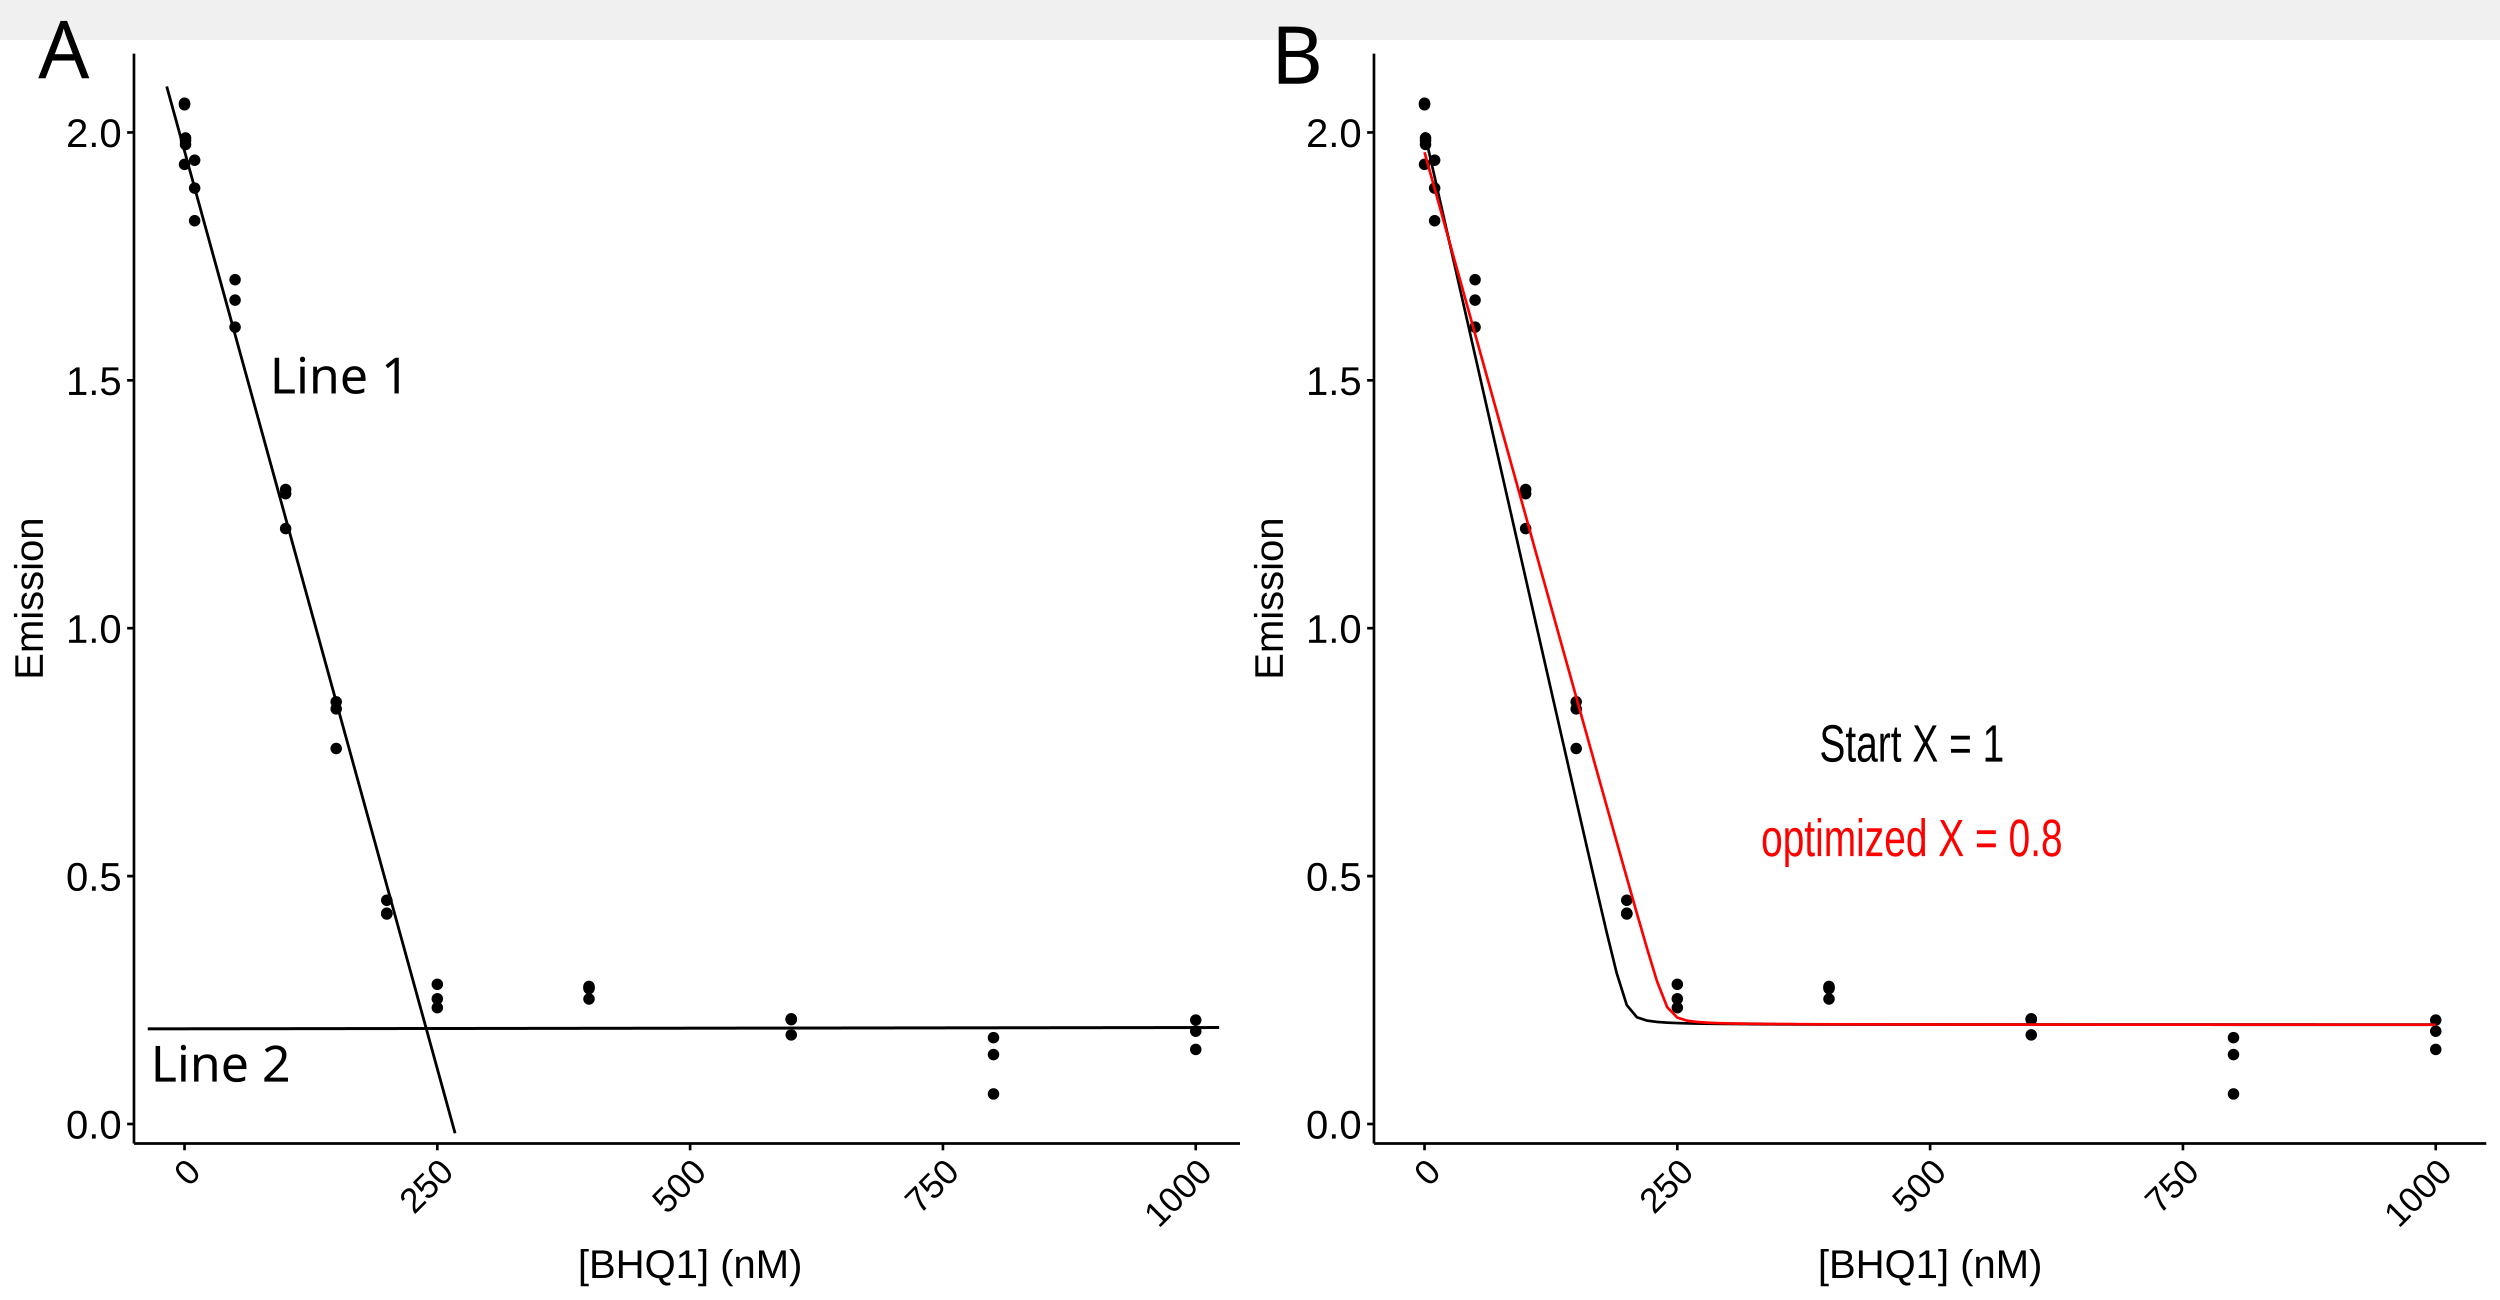
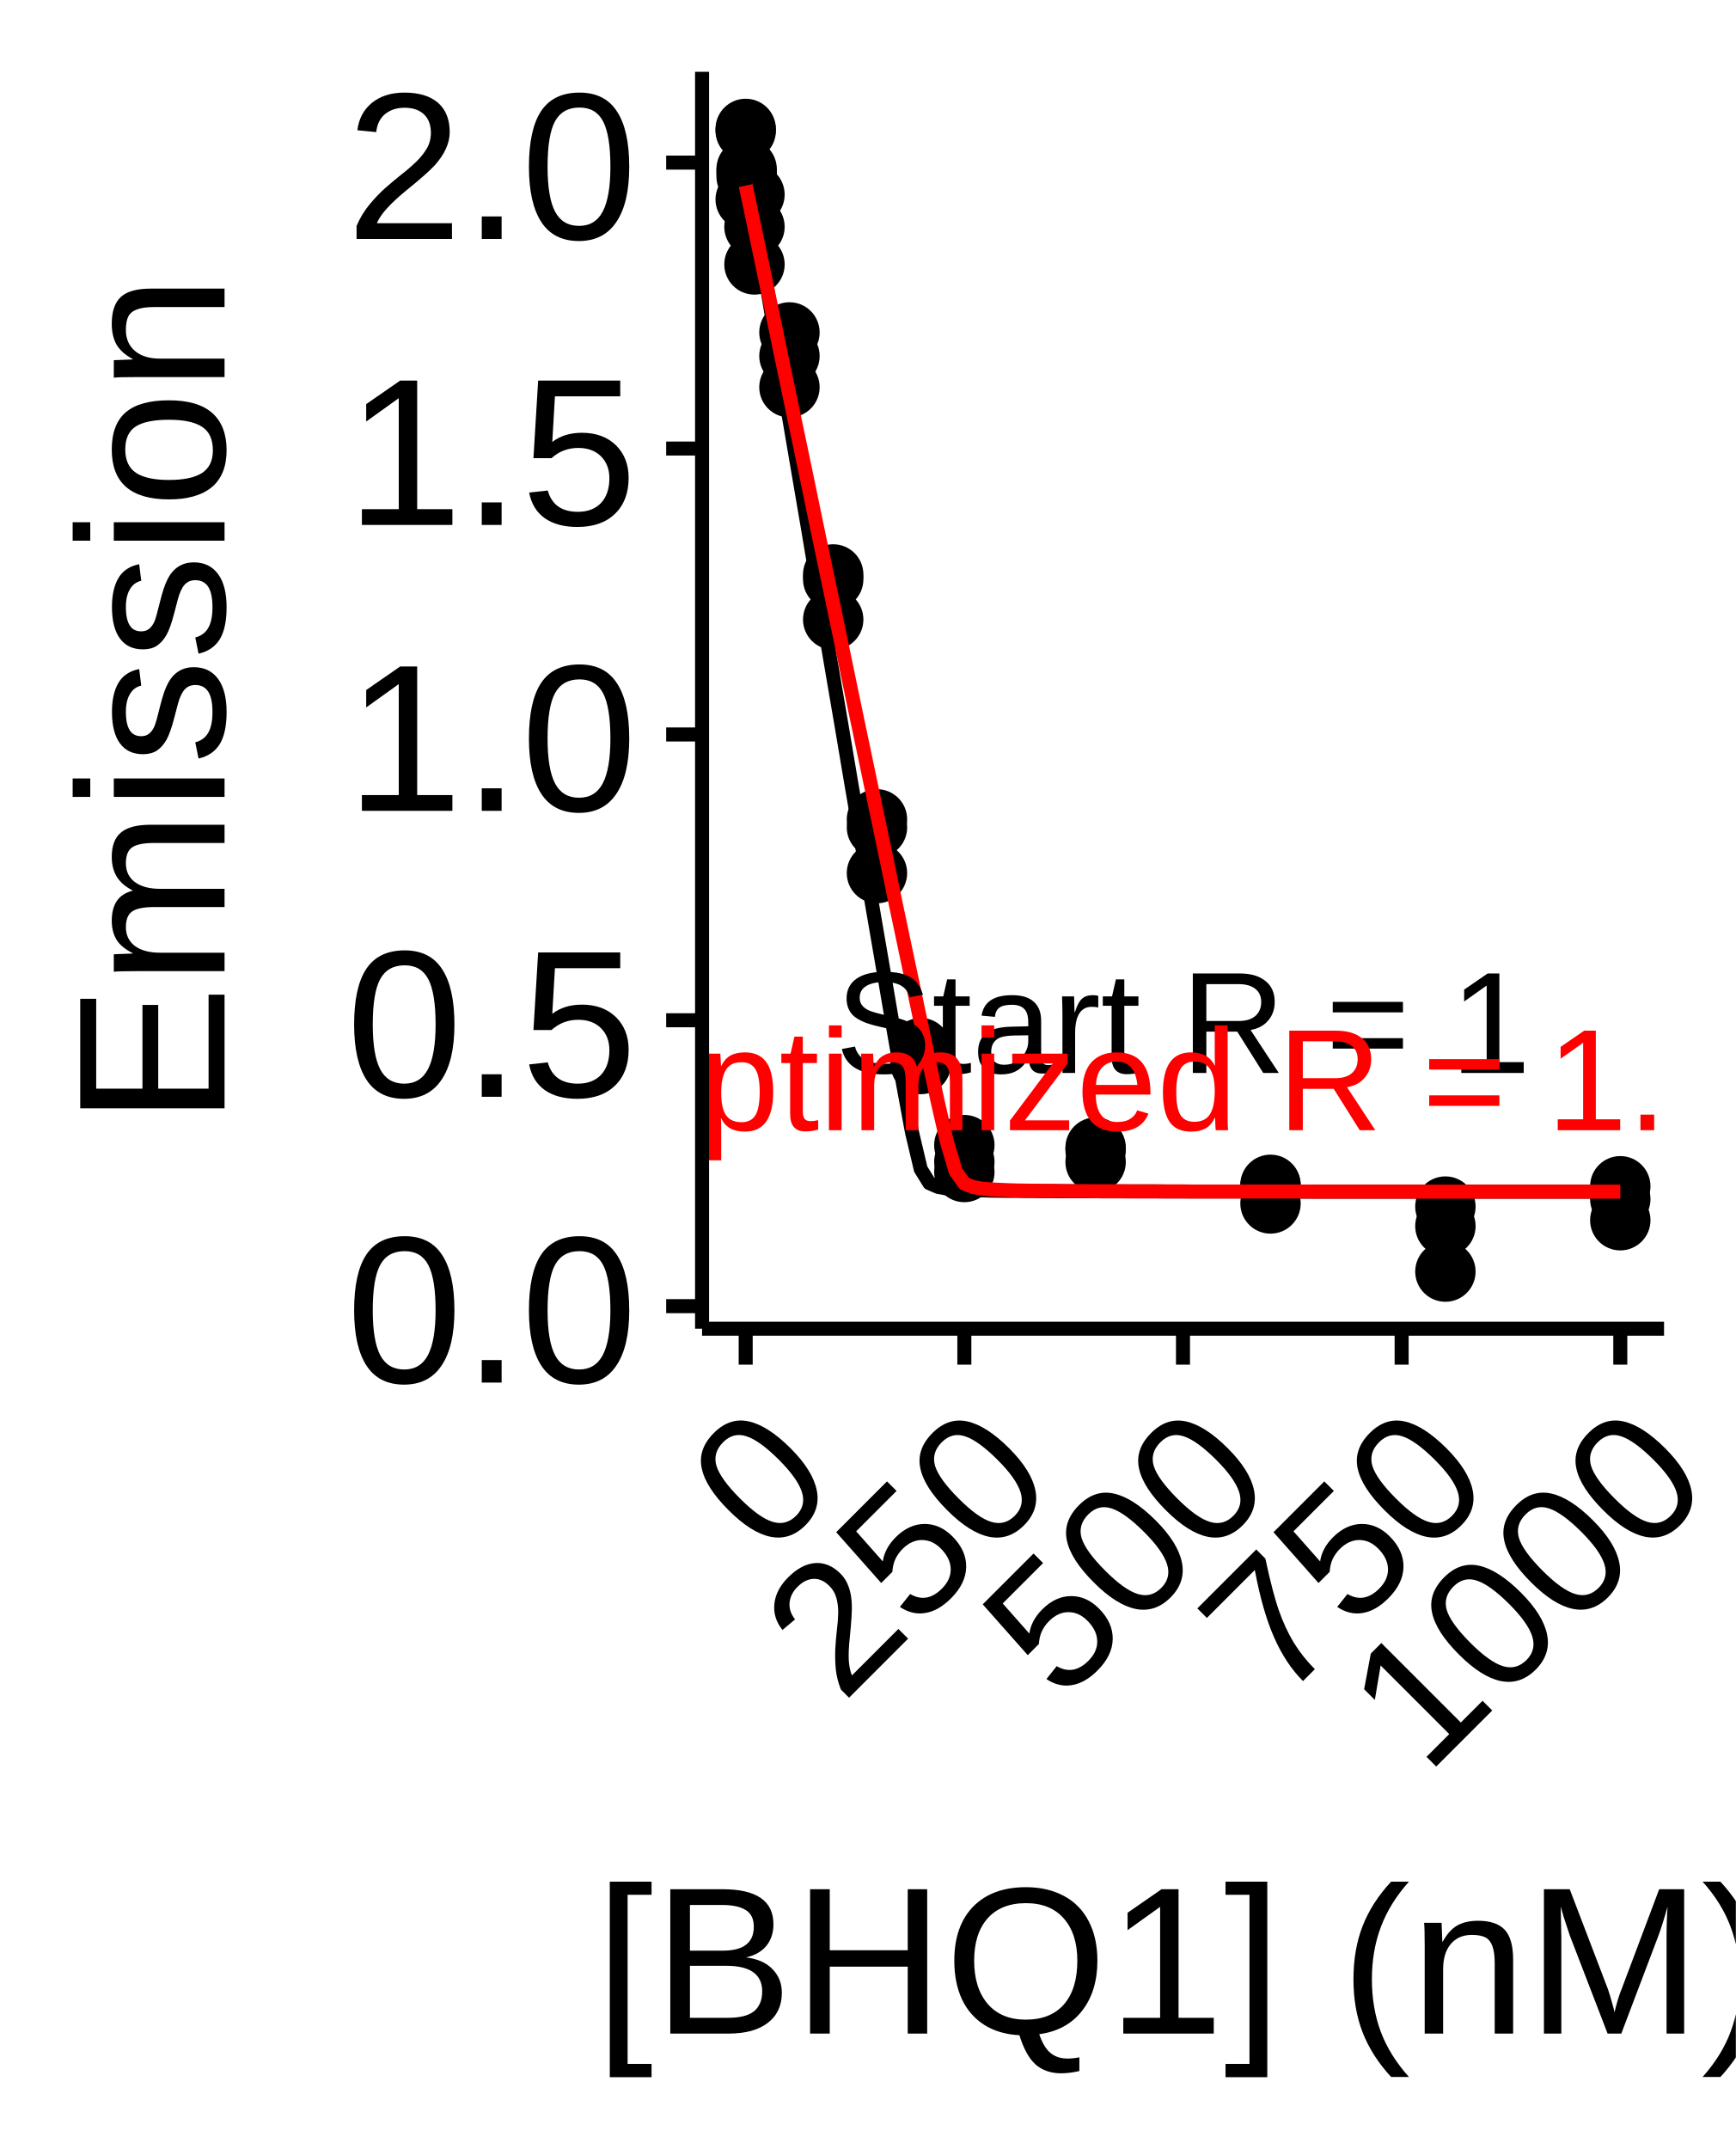
- <svg xmlns="http://www.w3.org/2000/svg" class="svglite" width="1000pt" height="520pt" viewBox="0 0 1000 520" version="1.1" id="svg1167">
-   <defs id="defs1015">
-     <style type="text/css" id="style1013">
+ <svg xmlns="http://www.w3.org/2000/svg" class="svglite" width="132.50pt" height="164.00pt" viewBox="0 0 132.50 164.00">
+   <defs>
+     <style type="text/css">
    .svglite line, .svglite polyline, .svglite polygon, .svglite path, .svglite rect, .svglite circle {
      fill: none;
      stroke: #000000;
      stroke-linecap: round;
      stroke-linejoin: round;
      stroke-miterlimit: 10.00;
    }
    .svglite text {
      white-space: pre;
    }
  </style>
-     <clipPath id="cpMC4wMHw1MDQuMDB8MC4wMHw1MDQuMDA=-1">
-       <rect x="0" y="0" width="504" height="504" id="rect1019-1" style="fill:none;stroke:#000000;stroke-linecap:round;stroke-linejoin:round;stroke-miterlimit:10" />
-     </clipPath>
-     <clipPath id="cpNTMuNTl8NDk4LjUyfDUuNDh8NDQxLjQw-5">
-       <rect x="53.59" y="5.48" width="444.93" height="435.92" id="rect1028-9" style="fill:none;stroke:#000000;stroke-linecap:round;stroke-linejoin:round;stroke-miterlimit:10" />
-     </clipPath>
-     <clipPath id="clipPath1211">
-       <rect x="0" y="0" width="504" height="504" id="rect1209" style="fill:none;stroke:#000000;stroke-linecap:round;stroke-linejoin:round;stroke-miterlimit:10" />
+   </defs>
+   <rect width="100%" height="100%" style="stroke: none; fill: #FFFFFF;" />
+   <defs>
+     <clipPath id="cpMC4wMHwxMzIuNTB8MC4wMHwxNjQuMDA=">
+       <rect x="0.00" y="0.00" width="132.50" height="164.00" />
    </clipPath>
  </defs>
-   <rect width="100%" height="100%" style="fill:#ffffff;stroke:none;stroke-linecap:round;stroke-linejoin:round;stroke-miterlimit:10" id="rect1017" x="0" y="16" />
-   <defs id="defs1022">
-     <clipPath id="cpMC4wMHw1MDQuMDB8MC4wMHw1MDQuMDA=">
-       <rect x="0" y="0" width="504" height="504" id="rect1019" style="fill:none;stroke:#000000;stroke-linecap:round;stroke-linejoin:round;stroke-miterlimit:10" />
+   <g clip-path="url(#cpMC4wMHwxMzIuNTB8MC4wMHwxNjQuMDA=)">
+     <rect x="0.00" y="0.00" width="132.50" height="164.00" style="stroke-width: 1.07; stroke: #FFFFFF; fill: #FFFFFF;" />
+   </g>
+   <defs>
+     <clipPath id="cpNTMuNTl8MTI3LjAyfDUuNDh8MTAxLjQw">
+       <rect x="53.59" y="5.48" width="73.43" height="95.92" />
    </clipPath>
  </defs>
-   <g clip-path="url(#cpMC4wMHw1MDQuMDB8MC4wMHw1MDQuMDA=)" id="g1026" transform="translate(0,16)">
-     <rect x="0" y="-1.1e-13" width="504" height="504" style="fill:#ffffff;stroke:#ffffff;stroke-width:1.07;stroke-linecap:round;stroke-linejoin:round;stroke-miterlimit:10" id="rect1024" />
+   <g clip-path="url(#cpNTMuNTl8MTI3LjAyfDUuNDh8MTAxLjQw)">
+     <rect x="53.59" y="5.48" width="73.43" height="95.92" style="stroke-width: 1.07; stroke: none; fill: #FFFFFF;" />
+     <circle cx="56.92" cy="15.22" r="1.95" style="stroke-width: 0.71; fill: #000000;" />
+     <circle cx="56.99" cy="13.47" r="1.95" style="stroke-width: 0.71; fill: #000000;" />
+     <circle cx="57.59" cy="20.18" r="1.95" style="stroke-width: 0.71; fill: #000000;" />
+     <circle cx="60.26" cy="29.55" r="1.95" style="stroke-width: 0.71; fill: #000000;" />
+     <circle cx="63.60" cy="43.84" r="1.95" style="stroke-width: 0.71; fill: #000000;" />
+     <circle cx="66.94" cy="66.63" r="1.95" style="stroke-width: 0.71; fill: #000000;" />
+     <circle cx="70.28" cy="79.99" r="1.95" style="stroke-width: 0.71; fill: #000000;" />
+     <circle cx="73.61" cy="87.39" r="1.95" style="stroke-width: 0.71; fill: #000000;" />
+     <circle cx="83.63" cy="88.68" r="1.95" style="stroke-width: 0.71; fill: #000000;" />
+     <circle cx="96.98" cy="90.50" r="1.95" style="stroke-width: 0.71; fill: #000000;" />
+     <circle cx="110.33" cy="92.08" r="1.95" style="stroke-width: 0.71; fill: #000000;" />
+     <circle cx="123.68" cy="90.53" r="1.95" style="stroke-width: 0.71; fill: #000000;" />
+     <circle cx="56.92" cy="9.84" r="1.95" style="stroke-width: 0.71; fill: #000000;" />
+     <circle cx="56.99" cy="13.13" r="1.95" style="stroke-width: 0.71; fill: #000000;" />
+     <circle cx="57.59" cy="14.85" r="1.95" style="stroke-width: 0.71; fill: #000000;" />
+     <circle cx="60.26" cy="25.37" r="1.95" style="stroke-width: 0.71; fill: #000000;" />
+     <circle cx="63.60" cy="44.21" r="1.95" style="stroke-width: 0.71; fill: #000000;" />
+     <circle cx="66.94" cy="62.53" r="1.95" style="stroke-width: 0.71; fill: #000000;" />
+     <circle cx="70.28" cy="81.20" r="1.95" style="stroke-width: 0.71; fill: #000000;" />
+     <circle cx="73.61" cy="89.44" r="1.95" style="stroke-width: 0.71; fill: #000000;" />
+     <circle cx="83.63" cy="87.58" r="1.95" style="stroke-width: 0.71; fill: #000000;" />
+     <circle cx="96.98" cy="90.42" r="1.95" style="stroke-width: 0.71; fill: #000000;" />
+     <circle cx="110.33" cy="93.57" r="1.95" style="stroke-width: 0.71; fill: #000000;" />
+     <circle cx="123.68" cy="91.51" r="1.95" style="stroke-width: 0.71; fill: #000000;" />
+     <circle cx="56.92" cy="9.98" r="1.95" style="stroke-width: 0.71; fill: #000000;" />
+     <circle cx="56.99" cy="12.90" r="1.95" style="stroke-width: 0.71; fill: #000000;" />
+     <circle cx="57.59" cy="17.31" r="1.95" style="stroke-width: 0.71; fill: #000000;" />
+     <circle cx="60.26" cy="27.17" r="1.95" style="stroke-width: 0.71; fill: #000000;" />
+     <circle cx="63.60" cy="47.28" r="1.95" style="stroke-width: 0.71; fill: #000000;" />
+     <circle cx="66.94" cy="63.14" r="1.95" style="stroke-width: 0.71; fill: #000000;" />
+     <circle cx="70.28" cy="81.13" r="1.95" style="stroke-width: 0.71; fill: #000000;" />
+     <circle cx="73.61" cy="88.66" r="1.95" style="stroke-width: 0.71; fill: #000000;" />
+     <circle cx="83.63" cy="87.76" r="1.95" style="stroke-width: 0.71; fill: #000000;" />
+     <circle cx="96.98" cy="91.84" r="1.95" style="stroke-width: 0.71; fill: #000000;" />
+     <circle cx="110.33" cy="97.04" r="1.95" style="stroke-width: 0.71; fill: #000000;" />
+     <circle cx="123.68" cy="93.12" r="1.95" style="stroke-width: 0.71; fill: #000000;" />
+     <polyline points="56.92,12.41 57.59,16.34 58.26,20.26 58.93,24.18 59.59,28.11 60.26,32.03 60.93,35.96 61.60,39.88 62.26,43.80 62.93,47.72 63.60,51.64 64.27,55.56 64.93,59.48 65.60,63.39 66.27,67.30 66.94,71.20 67.61,75.09 68.27,78.95 68.94,82.76 69.61,86.39 70.28,89.22 70.94,90.29 71.61,90.58 72.28,90.70 72.95,90.76 73.61,90.80 74.28,90.82 74.95,90.84 75.62,90.86 76.28,90.87 76.95,90.88 77.62,90.88 78.29,90.89 78.95,90.89 79.62,90.90 80.29,90.90 80.96,90.91 81.62,90.91 82.29,90.91 82.96,90.91 83.63,90.91 84.29,90.92 84.96,90.92 85.63,90.92 86.30,90.92 86.97,90.92 87.63,90.92 88.30,90.92 88.97,90.93 89.64,90.93 90.30,90.93 90.97,90.93 91.64,90.93 92.31,90.93 92.97,90.93 93.64,90.93 94.31,90.93 94.98,90.93 95.64,90.93 96.31,90.93 96.98,90.93 97.65,90.93 98.31,90.94 98.98,90.94 99.65,90.94 100.32,90.94 100.98,90.94 101.65,90.94 102.32,90.94 102.99,90.94 103.65,90.94 104.32,90.94 104.99,90.94 105.66,90.94 106.33,90.94 106.99,90.94 107.66,90.94 108.33,90.94 109.00,90.94 109.66,90.94 110.33,90.94 111.00,90.94 111.67,90.94 112.33,90.94 113.00,90.94 113.67,90.94 114.34,90.94 115.00,90.94 115.67,90.94 116.34,90.94 117.01,90.94 117.67,90.94 118.34,90.94 119.01,90.94 119.68,90.94 120.34,90.94 121.01,90.94 121.68,90.94 122.35,90.94 123.02,90.94 123.68,90.94 " style="stroke-width: 1.07; stroke-linecap: butt;" />
+     <polyline points="56.92,14.16 57.59,17.35 58.26,20.55 58.93,23.75 59.59,26.95 60.26,30.15 60.93,33.34 61.60,36.54 62.26,39.74 62.93,42.94 63.60,46.13 64.27,49.33 64.93,52.52 65.60,55.72 66.27,58.91 66.94,62.10 67.61,65.29 68.27,68.48 68.94,71.66 69.61,74.83 70.28,78.00 70.94,81.14 71.61,84.22 72.28,87.14 72.95,89.40 73.61,90.32 74.28,90.59 74.95,90.71 75.62,90.77 76.28,90.80 76.95,90.83 77.62,90.85 78.29,90.86 78.95,90.87 79.62,90.88 80.29,90.88 80.96,90.89 81.62,90.90 82.29,90.90 82.96,90.90 83.63,90.91 84.29,90.91 84.96,90.91 85.63,90.91 86.30,90.92 86.97,90.92 87.63,90.92 88.30,90.92 88.97,90.92 89.64,90.92 90.30,90.92 90.97,90.93 91.64,90.93 92.31,90.93 92.97,90.93 93.64,90.93 94.31,90.93 94.98,90.93 95.64,90.93 96.31,90.93 96.98,90.93 97.65,90.93 98.31,90.93 98.98,90.93 99.65,90.93 100.32,90.94 100.98,90.94 101.65,90.94 102.32,90.94 102.99,90.94 103.65,90.94 104.32,90.94 104.99,90.94 105.66,90.94 106.33,90.94 106.99,90.94 107.66,90.94 108.33,90.94 109.00,90.94 109.66,90.94 110.33,90.94 111.00,90.94 111.67,90.94 112.33,90.94 113.00,90.94 113.67,90.94 114.34,90.94 115.00,90.94 115.67,90.94 116.34,90.94 117.01,90.94 117.67,90.94 118.34,90.94 119.01,90.94 119.68,90.94 120.34,90.94 121.01,90.94 121.68,90.94 122.35,90.94 123.02,90.94 123.68,90.94 " style="stroke-width: 1.07; stroke: #FF0000; stroke-linecap: butt;" />
+     <text x="90.30" y="81.88" text-anchor="middle" style="font-size: 11.04px; font-family: &quot;Arimo&quot;;" textLength="61.39px" lengthAdjust="spacingAndGlyphs">Start R = 1</text>
+     <text x="90.30" y="86.25" text-anchor="middle" style="font-size: 11.04px;fill: #FF0000; font-family: &quot;Arimo&quot;;" textLength="99.50px" lengthAdjust="spacingAndGlyphs">optimized R = 1.2</text>
  </g>
-   <defs id="defs1031">
-     <clipPath id="cpNTMuNTl8NDk4LjUyfDUuNDh8NDQxLjQw">
-       <rect x="53.59" y="5.48" width="444.93" height="435.92" id="rect1028" style="fill:none;stroke:#000000;stroke-linecap:round;stroke-linejoin:round;stroke-miterlimit:10" />
-     </clipPath>
-   </defs>
-   <rect id="rect1033" style="fill:#ffffff;stroke:none;stroke-width:1.07;stroke-linecap:round;stroke-linejoin:round;stroke-miterlimit:10" height="435.92" width="444.93" y="21.48" x="53.59" />
-   <circle id="circle1035" style="fill:#000000;stroke:#000000;stroke-width:0.71;stroke-linecap:round;stroke-linejoin:round;stroke-miterlimit:10" r="1.95" cy="65.74" cx="73.81" />
-   <circle id="circle1037" style="fill:#000000;stroke:#000000;stroke-width:0.71;stroke-linecap:round;stroke-linejoin:round;stroke-miterlimit:10" r="1.95" cy="57.79" cx="74.21" />
-   <circle id="circle1039" style="fill:#000000;stroke:#000000;stroke-width:0.71;stroke-linecap:round;stroke-linejoin:round;stroke-miterlimit:10" r="1.95" cy="88.29" cx="77.86" />
-   <circle id="circle1041" style="fill:#000000;stroke:#000000;stroke-width:0.71;stroke-linecap:round;stroke-linejoin:round;stroke-miterlimit:10" r="1.95" cy="130.86" cx="94.03" />
-   <circle id="circle1043" style="fill:#000000;stroke:#000000;stroke-width:0.71;stroke-linecap:round;stroke-linejoin:round;stroke-miterlimit:10" r="1.95" cy="195.8" cx="114.26" />
-   <circle id="circle1045" style="fill:#000000;stroke:#000000;stroke-width:0.71;stroke-linecap:round;stroke-linejoin:round;stroke-miterlimit:10" r="1.95" cy="299.4" cx="134.48" />
-   <circle id="circle1047" style="fill:#000000;stroke:#000000;stroke-width:0.71;stroke-linecap:round;stroke-linejoin:round;stroke-miterlimit:10" r="1.95" cy="360.1" cx="154.71" />
-   <circle id="circle1049" style="fill:#000000;stroke:#000000;stroke-width:0.71;stroke-linecap:round;stroke-linejoin:round;stroke-miterlimit:10" r="1.95" cy="393.72" cx="174.93" />
-   <circle id="circle1051" style="fill:#000000;stroke:#000000;stroke-width:0.71;stroke-linecap:round;stroke-linejoin:round;stroke-miterlimit:10" r="1.95" cy="399.59" cx="235.6" />
-   <circle id="circle1053" style="fill:#000000;stroke:#000000;stroke-width:0.71;stroke-linecap:round;stroke-linejoin:round;stroke-miterlimit:10" r="1.95" cy="407.86" cx="316.5" />
-   <circle id="circle1055" style="fill:#000000;stroke:#000000;stroke-width:0.71;stroke-linecap:round;stroke-linejoin:round;stroke-miterlimit:10" r="1.95" cy="415.07" cx="397.4" />
-   <circle id="circle1057" style="fill:#000000;stroke:#000000;stroke-width:0.71;stroke-linecap:round;stroke-linejoin:round;stroke-miterlimit:10" r="1.95" cy="408.03" cx="478.3" />
-   <circle id="circle1059" style="fill:#000000;stroke:#000000;stroke-width:0.71;stroke-linecap:round;stroke-linejoin:round;stroke-miterlimit:10" r="1.95" cy="41.29" cx="73.81" />
-   <circle id="circle1061" style="fill:#000000;stroke:#000000;stroke-width:0.71;stroke-linecap:round;stroke-linejoin:round;stroke-miterlimit:10" r="1.95" cy="56.26" cx="74.21" />
-   <circle id="circle1063" style="fill:#000000;stroke:#000000;stroke-width:0.71;stroke-linecap:round;stroke-linejoin:round;stroke-miterlimit:10" r="1.95" cy="64.08" cx="77.86" />
-   <circle id="circle1065" style="fill:#000000;stroke:#000000;stroke-width:0.71;stroke-linecap:round;stroke-linejoin:round;stroke-miterlimit:10" r="1.95" cy="111.88" cx="94.03" />
-   <circle id="circle1067" style="fill:#000000;stroke:#000000;stroke-width:0.71;stroke-linecap:round;stroke-linejoin:round;stroke-miterlimit:10" r="1.95" cy="197.48" cx="114.26" />
-   <circle id="circle1069" style="fill:#000000;stroke:#000000;stroke-width:0.71;stroke-linecap:round;stroke-linejoin:round;stroke-miterlimit:10" r="1.95" cy="280.74" cx="134.48" />
-   <circle id="circle1071" style="fill:#000000;stroke:#000000;stroke-width:0.71;stroke-linecap:round;stroke-linejoin:round;stroke-miterlimit:10" r="1.95" cy="365.6" cx="154.71" />
-   <circle id="circle1073" style="fill:#000000;stroke:#000000;stroke-width:0.71;stroke-linecap:round;stroke-linejoin:round;stroke-miterlimit:10" r="1.95" cy="403.08" cx="174.93" />
-   <circle id="circle1075" style="fill:#000000;stroke:#000000;stroke-width:0.71;stroke-linecap:round;stroke-linejoin:round;stroke-miterlimit:10" r="1.95" cy="394.58" cx="235.6" />
-   <circle id="circle1077" style="fill:#000000;stroke:#000000;stroke-width:0.71;stroke-linecap:round;stroke-linejoin:round;stroke-miterlimit:10" r="1.95" cy="407.52" cx="316.5" />
-   <circle id="circle1079" style="fill:#000000;stroke:#000000;stroke-width:0.71;stroke-linecap:round;stroke-linejoin:round;stroke-miterlimit:10" r="1.95" cy="421.83" cx="397.4" />
-   <circle id="circle1081" style="fill:#000000;stroke:#000000;stroke-width:0.71;stroke-linecap:round;stroke-linejoin:round;stroke-miterlimit:10" r="1.95" cy="412.48" cx="478.3" />
-   <circle id="circle1083" style="fill:#000000;stroke:#000000;stroke-width:0.71;stroke-linecap:round;stroke-linejoin:round;stroke-miterlimit:10" r="1.95" cy="41.91" cx="73.81" />
-   <circle id="circle1085" style="fill:#000000;stroke:#000000;stroke-width:0.71;stroke-linecap:round;stroke-linejoin:round;stroke-miterlimit:10" r="1.95" cy="55.19" cx="74.21" />
-   <circle id="circle1087" style="fill:#000000;stroke:#000000;stroke-width:0.71;stroke-linecap:round;stroke-linejoin:round;stroke-miterlimit:10" r="1.95" cy="75.24" cx="77.86" />
-   <circle id="circle1089" style="fill:#000000;stroke:#000000;stroke-width:0.71;stroke-linecap:round;stroke-linejoin:round;stroke-miterlimit:10" r="1.95" cy="120.04" cx="94.03" />
-   <circle id="circle1091" style="fill:#000000;stroke:#000000;stroke-width:0.71;stroke-linecap:round;stroke-linejoin:round;stroke-miterlimit:10" r="1.95" cy="211.44" cx="114.26" />
-   <circle id="circle1093" style="fill:#000000;stroke:#000000;stroke-width:0.71;stroke-linecap:round;stroke-linejoin:round;stroke-miterlimit:10" r="1.95" cy="283.55" cx="134.48" />
-   <circle id="circle1095" style="fill:#000000;stroke:#000000;stroke-width:0.71;stroke-linecap:round;stroke-linejoin:round;stroke-miterlimit:10" r="1.95" cy="365.28" cx="154.71" />
-   <circle id="circle1097" style="fill:#000000;stroke:#000000;stroke-width:0.71;stroke-linecap:round;stroke-linejoin:round;stroke-miterlimit:10" r="1.95" cy="399.52" cx="174.93" />
-   <circle id="circle1099" style="fill:#000000;stroke:#000000;stroke-width:0.71;stroke-linecap:round;stroke-linejoin:round;stroke-miterlimit:10" r="1.95" cy="395.44" cx="235.6" />
-   <circle id="circle1101" style="fill:#000000;stroke:#000000;stroke-width:0.71;stroke-linecap:round;stroke-linejoin:round;stroke-miterlimit:10" r="1.95" cy="413.96" cx="316.5" />
-   <circle id="circle1103" style="fill:#000000;stroke:#000000;stroke-width:0.71;stroke-linecap:round;stroke-linejoin:round;stroke-miterlimit:10" r="1.95" cy="437.58" cx="397.4" />
-   <circle id="circle1105" style="fill:#000000;stroke:#000000;stroke-width:0.71;stroke-linecap:round;stroke-linejoin:round;stroke-miterlimit:10" r="1.95" cy="419.78" cx="478.3" />
-   <g clip-path="url(#cpMC4wMHw1MDQuMDB8MC4wMHw1MDQuMDA=)" id="g1165" transform="translate(0,16)">
-     <polyline points="53.59,441.40 53.59,5.48 " style="fill:none;stroke:#000000;stroke-width:1.07;stroke-linecap:butt;stroke-linejoin:round;stroke-miterlimit:10" id="polyline1117" />
-     <text x="48.65" y="439.43" style="font-size:16px;font-family:'Liberation Sans';text-anchor:end;white-space:pre" textLength="25.44" lengthAdjust="spacingAndGlyphs" id="text1119">0.0</text>
-     <text x="48.65" y="340.28" style="font-size:16px;font-family:'Liberation Sans';text-anchor:end;white-space:pre" textLength="25.44" lengthAdjust="spacingAndGlyphs" id="text1121">0.5</text>
-     <text x="48.65" y="241.12" style="font-size:16px;font-family:'Liberation Sans';text-anchor:end;white-space:pre" textLength="25.44" lengthAdjust="spacingAndGlyphs" id="text1123">1.0</text>
-     <text x="48.65" y="141.97" style="font-size:16px;font-family:'Liberation Sans';text-anchor:end;white-space:pre" textLength="25.44" lengthAdjust="spacingAndGlyphs" id="text1125">1.5</text>
-     <text x="48.65" y="42.81" style="font-size:16px;font-family:'Liberation Sans';text-anchor:end;white-space:pre" textLength="25.44" lengthAdjust="spacingAndGlyphs" id="text1127">2.0</text>
-     <polyline points="50.85,433.60 53.59,433.60 " style="fill:none;stroke:#000000;stroke-width:1.07;stroke-linecap:butt;stroke-linejoin:round;stroke-miterlimit:10" id="polyline1129" />
-     <polyline points="50.85,334.44 53.59,334.44 " style="fill:none;stroke:#000000;stroke-width:1.07;stroke-linecap:butt;stroke-linejoin:round;stroke-miterlimit:10" id="polyline1131" />
-     <polyline points="50.85,235.29 53.59,235.29 " style="fill:none;stroke:#000000;stroke-width:1.07;stroke-linecap:butt;stroke-linejoin:round;stroke-miterlimit:10" id="polyline1133" />
-     <polyline points="50.85,136.13 53.59,136.13 " style="fill:none;stroke:#000000;stroke-width:1.07;stroke-linecap:butt;stroke-linejoin:round;stroke-miterlimit:10" id="polyline1135" />
-     <polyline points="50.85,36.98 53.59,36.98 " style="fill:none;stroke:#000000;stroke-width:1.07;stroke-linecap:butt;stroke-linejoin:round;stroke-miterlimit:10" id="polyline1137" />
-     <polyline points="53.59,441.40 498.52,441.40 " style="fill:none;stroke:#000000;stroke-width:1.07;stroke-linecap:butt;stroke-linejoin:round;stroke-miterlimit:10" id="polyline1139" />
-     <polyline points="73.81,444.14 73.81,441.40 " style="fill:none;stroke:#000000;stroke-width:1.07;stroke-linecap:butt;stroke-linejoin:round;stroke-miterlimit:10" id="polyline1141" />
-     <polyline points="174.93,444.14 174.93,441.40 " style="fill:none;stroke:#000000;stroke-width:1.07;stroke-linecap:butt;stroke-linejoin:round;stroke-miterlimit:10" id="polyline1143" />
-     <polyline points="276.05,444.14 276.05,441.40 " style="fill:none;stroke:#000000;stroke-width:1.07;stroke-linecap:butt;stroke-linejoin:round;stroke-miterlimit:10" id="polyline1145" />
-     <polyline points="377.17,444.14 377.17,441.40 " style="fill:none;stroke:#000000;stroke-width:1.07;stroke-linecap:butt;stroke-linejoin:round;stroke-miterlimit:10" id="polyline1147" />
-     <polyline points="478.30,444.14 478.30,441.40 " style="fill:none;stroke:#000000;stroke-width:1.07;stroke-linecap:butt;stroke-linejoin:round;stroke-miterlimit:10" id="polyline1149" />
-     <text transform="rotate(-45,587.9812,128.9702)" style="font-size:14px;font-family:'Liberation Sans';text-anchor:end;white-space:pre" textLength="8.91" lengthAdjust="spacingAndGlyphs" id="text1151">0</text>
-     <text transform="rotate(-45,638.5462,6.8955)" style="font-size:14px;font-family:'Liberation Sans';text-anchor:end;white-space:pre" textLength="26.72" lengthAdjust="spacingAndGlyphs" id="text1153">250</text>
-     <text transform="rotate(-45,689.1062,-115.1671)" style="font-size:14px;font-family:'Liberation Sans';text-anchor:end;white-space:pre" textLength="26.72" lengthAdjust="spacingAndGlyphs" id="text1155">500</text>
-     <text transform="rotate(-45,739.6662,-237.2298)" style="font-size:14px;font-family:'Liberation Sans';text-anchor:end;white-space:pre" textLength="26.72" lengthAdjust="spacingAndGlyphs" id="text1157">750</text>
-     <text transform="rotate(-45,790.2262,-359.2924)" style="font-size:14px;font-family:'Liberation Sans';text-anchor:end;white-space:pre" textLength="35.63" lengthAdjust="spacingAndGlyphs" id="text1159">1000</text>
-     <text x="276.05" y="495.19" style="font-size:16px;font-family:'Liberation Sans';text-anchor:middle;white-space:pre" textLength="99.77" lengthAdjust="spacingAndGlyphs" id="text1161">[BHQ1] (nM)</text>
-     <text transform="rotate(-90,120.29,103.15)" style="font-size:16px;font-family:'Liberation Sans';text-anchor:middle;white-space:pre" textLength="71.18" lengthAdjust="spacingAndGlyphs" id="text1163">Emission</text>
+   <g clip-path="url(#cpMC4wMHwxMzIuNTB8MC4wMHwxNjQuMDA=)">
+     <polyline points="53.59,101.40 53.59,5.48 " style="stroke-width: 1.07; stroke-linecap: butt;" />
+     <text x="48.65" y="105.51" text-anchor="end" style="font-size: 16.00px; font-family: &quot;Arimo&quot;;" textLength="25.44px" lengthAdjust="spacingAndGlyphs">0.0</text>
+     <text x="48.65" y="83.70" text-anchor="end" style="font-size: 16.00px; font-family: &quot;Arimo&quot;;" textLength="25.44px" lengthAdjust="spacingAndGlyphs">0.5</text>
+     <text x="48.65" y="61.88" text-anchor="end" style="font-size: 16.00px; font-family: &quot;Arimo&quot;;" textLength="25.44px" lengthAdjust="spacingAndGlyphs">1.0</text>
+     <text x="48.65" y="40.06" text-anchor="end" style="font-size: 16.00px; font-family: &quot;Arimo&quot;;" textLength="25.44px" lengthAdjust="spacingAndGlyphs">1.5</text>
+     <text x="48.65" y="18.24" text-anchor="end" style="font-size: 16.00px; font-family: &quot;Arimo&quot;;" textLength="25.44px" lengthAdjust="spacingAndGlyphs">2.0</text>
+     <polyline points="50.85,99.68 53.59,99.68 " style="stroke-width: 1.07; stroke-linecap: butt;" />
+     <polyline points="50.85,77.86 53.59,77.86 " style="stroke-width: 1.07; stroke-linecap: butt;" />
+     <polyline points="50.85,56.05 53.59,56.05 " style="stroke-width: 1.07; stroke-linecap: butt;" />
+     <polyline points="50.85,34.23 53.59,34.23 " style="stroke-width: 1.07; stroke-linecap: butt;" />
+     <polyline points="50.85,12.41 53.59,12.41 " style="stroke-width: 1.07; stroke-linecap: butt;" />
+     <polyline points="53.59,101.40 127.02,101.40 " style="stroke-width: 1.07; stroke-linecap: butt;" />
+     <polyline points="56.92,104.14 56.92,101.40 " style="stroke-width: 1.07; stroke-linecap: butt;" />
+     <polyline points="73.61,104.14 73.61,101.40 " style="stroke-width: 1.07; stroke-linecap: butt;" />
+     <polyline points="90.30,104.14 90.30,101.40 " style="stroke-width: 1.07; stroke-linecap: butt;" />
+     <polyline points="106.99,104.14 106.99,101.40 " style="stroke-width: 1.07; stroke-linecap: butt;" />
+     <polyline points="123.68,104.14 123.68,101.40 " style="stroke-width: 1.07; stroke-linecap: butt;" />
+     <text transform="translate(64.14,113.54) rotate(-45)" text-anchor="end" style="font-size: 14.00px; font-family: &quot;Arimo&quot;;" textLength="8.91px" lengthAdjust="spacingAndGlyphs">0</text>
+     <text transform="translate(80.83,113.54) rotate(-45)" text-anchor="end" style="font-size: 14.00px; font-family: &quot;Arimo&quot;;" textLength="26.72px" lengthAdjust="spacingAndGlyphs">250</text>
+     <text transform="translate(97.52,113.54) rotate(-45)" text-anchor="end" style="font-size: 14.00px; font-family: &quot;Arimo&quot;;" textLength="26.72px" lengthAdjust="spacingAndGlyphs">500</text>
+     <text transform="translate(114.21,113.54) rotate(-45)" text-anchor="end" style="font-size: 14.00px; font-family: &quot;Arimo&quot;;" textLength="26.72px" lengthAdjust="spacingAndGlyphs">750</text>
+     <text transform="translate(130.90,113.54) rotate(-45)" text-anchor="end" style="font-size: 14.00px; font-family: &quot;Arimo&quot;;" textLength="35.63px" lengthAdjust="spacingAndGlyphs">1000</text>
+     <text x="90.30" y="155.19" text-anchor="middle" style="font-size: 16.00px; font-family: &quot;Arimo&quot;;" textLength="99.77px" lengthAdjust="spacingAndGlyphs">[BHQ1] (nM)</text>
+     <text transform="translate(17.14,53.44) rotate(-90)" text-anchor="middle" style="font-size: 16.00px; font-family: &quot;Arimo&quot;;" textLength="71.18px" lengthAdjust="spacingAndGlyphs">Emission</text>
  </g>
-   <g clip-path="url(#cpMC4wMHw1MDQuMDB8MC4wMHw1MDQuMDA=-1)" id="g1026-7" transform="translate(496,16)">
-     <rect x="0" y="-1.1e-13" width="504" height="504" style="fill:#ffffff;stroke:#ffffff;stroke-width:1.07;stroke-linecap:round;stroke-linejoin:round;stroke-miterlimit:10" id="rect1024-7" />
-   </g>
-   <rect id="rect1033-7" style="fill:#ffffff;stroke:none;stroke-width:1.07;stroke-linecap:round;stroke-linejoin:round;stroke-miterlimit:10" height="435.92" width="444.93" y="21.48" x="549.59" />
-   <circle id="circle1035-3" style="fill:#000000;stroke:#000000;stroke-width:0.71;stroke-linecap:round;stroke-linejoin:round;stroke-miterlimit:10" r="1.95" cy="65.74" cx="569.81" />
-   <circle id="circle1037-6" style="fill:#000000;stroke:#000000;stroke-width:0.71;stroke-linecap:round;stroke-linejoin:round;stroke-miterlimit:10" r="1.95" cy="57.79" cx="570.21" />
-   <circle id="circle1039-5" style="fill:#000000;stroke:#000000;stroke-width:0.71;stroke-linecap:round;stroke-linejoin:round;stroke-miterlimit:10" r="1.95" cy="88.29" cx="573.86" />
-   <circle id="circle1041-6" style="fill:#000000;stroke:#000000;stroke-width:0.71;stroke-linecap:round;stroke-linejoin:round;stroke-miterlimit:10" r="1.95" cy="130.86" cx="590.03" />
-   <circle id="circle1043-3" style="fill:#000000;stroke:#000000;stroke-width:0.71;stroke-linecap:round;stroke-linejoin:round;stroke-miterlimit:10" r="1.95" cy="195.8" cx="610.26" />
-   <circle id="circle1045-9" style="fill:#000000;stroke:#000000;stroke-width:0.71;stroke-linecap:round;stroke-linejoin:round;stroke-miterlimit:10" r="1.95" cy="299.4" cx="630.48" />
-   <circle id="circle1047-4" style="fill:#000000;stroke:#000000;stroke-width:0.71;stroke-linecap:round;stroke-linejoin:round;stroke-miterlimit:10" r="1.95" cy="360.1" cx="650.71" />
-   <circle id="circle1049-8" style="fill:#000000;stroke:#000000;stroke-width:0.71;stroke-linecap:round;stroke-linejoin:round;stroke-miterlimit:10" r="1.95" cy="393.72" cx="670.93" />
-   <circle id="circle1051-1" style="fill:#000000;stroke:#000000;stroke-width:0.71;stroke-linecap:round;stroke-linejoin:round;stroke-miterlimit:10" r="1.95" cy="399.59" cx="731.6" />
-   <circle id="circle1053-2" style="fill:#000000;stroke:#000000;stroke-width:0.71;stroke-linecap:round;stroke-linejoin:round;stroke-miterlimit:10" r="1.95" cy="407.86" cx="812.5" />
-   <circle id="circle1055-9" style="fill:#000000;stroke:#000000;stroke-width:0.71;stroke-linecap:round;stroke-linejoin:round;stroke-miterlimit:10" r="1.95" cy="415.07" cx="893.4" />
-   <circle id="circle1057-3" style="fill:#000000;stroke:#000000;stroke-width:0.71;stroke-linecap:round;stroke-linejoin:round;stroke-miterlimit:10" r="1.95" cy="408.03" cx="974.3" />
-   <circle id="circle1059-9" style="fill:#000000;stroke:#000000;stroke-width:0.71;stroke-linecap:round;stroke-linejoin:round;stroke-miterlimit:10" r="1.95" cy="41.29" cx="569.81" />
-   <circle id="circle1061-0" style="fill:#000000;stroke:#000000;stroke-width:0.71;stroke-linecap:round;stroke-linejoin:round;stroke-miterlimit:10" r="1.95" cy="56.26" cx="570.21" />
-   <circle id="circle1063-8" style="fill:#000000;stroke:#000000;stroke-width:0.71;stroke-linecap:round;stroke-linejoin:round;stroke-miterlimit:10" r="1.95" cy="64.08" cx="573.86" />
-   <circle id="circle1065-8" style="fill:#000000;stroke:#000000;stroke-width:0.71;stroke-linecap:round;stroke-linejoin:round;stroke-miterlimit:10" r="1.95" cy="111.88" cx="590.03" />
-   <circle id="circle1067-5" style="fill:#000000;stroke:#000000;stroke-width:0.71;stroke-linecap:round;stroke-linejoin:round;stroke-miterlimit:10" r="1.95" cy="197.48" cx="610.26" />
-   <circle id="circle1069-0" style="fill:#000000;stroke:#000000;stroke-width:0.71;stroke-linecap:round;stroke-linejoin:round;stroke-miterlimit:10" r="1.95" cy="280.74" cx="630.48" />
-   <circle id="circle1071-9" style="fill:#000000;stroke:#000000;stroke-width:0.71;stroke-linecap:round;stroke-linejoin:round;stroke-miterlimit:10" r="1.95" cy="365.6" cx="650.71" />
-   <circle id="circle1073-6" style="fill:#000000;stroke:#000000;stroke-width:0.71;stroke-linecap:round;stroke-linejoin:round;stroke-miterlimit:10" r="1.95" cy="403.08" cx="670.93" />
-   <circle id="circle1075-3" style="fill:#000000;stroke:#000000;stroke-width:0.71;stroke-linecap:round;stroke-linejoin:round;stroke-miterlimit:10" r="1.95" cy="394.58" cx="731.6" />
-   <circle id="circle1077-8" style="fill:#000000;stroke:#000000;stroke-width:0.71;stroke-linecap:round;stroke-linejoin:round;stroke-miterlimit:10" r="1.95" cy="407.52" cx="812.5" />
-   <circle id="circle1079-5" style="fill:#000000;stroke:#000000;stroke-width:0.71;stroke-linecap:round;stroke-linejoin:round;stroke-miterlimit:10" r="1.95" cy="421.83" cx="893.4" />
-   <circle id="circle1081-6" style="fill:#000000;stroke:#000000;stroke-width:0.71;stroke-linecap:round;stroke-linejoin:round;stroke-miterlimit:10" r="1.95" cy="412.48" cx="974.3" />
-   <circle id="circle1083-1" style="fill:#000000;stroke:#000000;stroke-width:0.71;stroke-linecap:round;stroke-linejoin:round;stroke-miterlimit:10" r="1.95" cy="41.91" cx="569.81" />
-   <circle id="circle1085-1" style="fill:#000000;stroke:#000000;stroke-width:0.71;stroke-linecap:round;stroke-linejoin:round;stroke-miterlimit:10" r="1.95" cy="55.19" cx="570.21" />
-   <circle id="circle1087-5" style="fill:#000000;stroke:#000000;stroke-width:0.71;stroke-linecap:round;stroke-linejoin:round;stroke-miterlimit:10" r="1.95" cy="75.24" cx="573.86" />
-   <circle id="circle1089-9" style="fill:#000000;stroke:#000000;stroke-width:0.71;stroke-linecap:round;stroke-linejoin:round;stroke-miterlimit:10" r="1.95" cy="120.04" cx="590.03" />
-   <circle id="circle1091-8" style="fill:#000000;stroke:#000000;stroke-width:0.71;stroke-linecap:round;stroke-linejoin:round;stroke-miterlimit:10" r="1.95" cy="211.44" cx="610.26" />
-   <circle id="circle1093-4" style="fill:#000000;stroke:#000000;stroke-width:0.71;stroke-linecap:round;stroke-linejoin:round;stroke-miterlimit:10" r="1.95" cy="283.55" cx="630.48" />
-   <circle id="circle1095-8" style="fill:#000000;stroke:#000000;stroke-width:0.71;stroke-linecap:round;stroke-linejoin:round;stroke-miterlimit:10" r="1.95" cy="365.28" cx="650.71" />
-   <circle id="circle1097-1" style="fill:#000000;stroke:#000000;stroke-width:0.71;stroke-linecap:round;stroke-linejoin:round;stroke-miterlimit:10" r="1.95" cy="399.52" cx="670.93" />
-   <circle id="circle1099-0" style="fill:#000000;stroke:#000000;stroke-width:0.71;stroke-linecap:round;stroke-linejoin:round;stroke-miterlimit:10" r="1.95" cy="395.44" cx="731.6" />
-   <circle id="circle1101-3" style="fill:#000000;stroke:#000000;stroke-width:0.71;stroke-linecap:round;stroke-linejoin:round;stroke-miterlimit:10" r="1.95" cy="413.96" cx="812.5" />
-   <circle id="circle1103-0" style="fill:#000000;stroke:#000000;stroke-width:0.71;stroke-linecap:round;stroke-linejoin:round;stroke-miterlimit:10" r="1.95" cy="437.58" cx="893.4" />
-   <circle id="circle1105-4" style="fill:#000000;stroke:#000000;stroke-width:0.71;stroke-linecap:round;stroke-linejoin:round;stroke-miterlimit:10" r="1.95" cy="419.78" cx="974.3" />
-   <polyline id="polyline1107-4" style="fill:none;stroke:#000000;stroke-width:1.07;stroke-linecap:butt;stroke-linejoin:round;stroke-miterlimit:10" points="73.81,36.98 77.86,54.82 81.90,72.65 85.94,90.49 89.99,108.32 94.03,126.16 98.08,143.99 102.12,161.82 106.17,179.64 110.21,197.46 114.26,215.28 118.30,233.09 122.35,250.89 126.39,268.67 130.44,286.44 134.48,304.17 138.53,321.84 142.57,339.40 146.62,356.71 150.66,373.20 154.71,386.04 158.75,390.91 162.80,392.24 166.84,392.78 170.89,393.06 174.93,393.23 178.98,393.35 183.02,393.43 187.07,393.49 191.11,393.54 195.16,393.58 199.20,393.61 203.25,393.64 207.29,393.66 211.34,393.68 215.38,393.70 219.43,393.71 223.47,393.73 227.51,393.74 231.56,393.75 235.60,393.76 239.65,393.77 243.69,393.78 247.74,393.78 251.78,393.79 255.83,393.79 259.87,393.80 263.92,393.81 267.96,393.81 272.01,393.81 276.05,393.82 280.10,393.82 284.14,393.83 288.19,393.83 292.23,393.83 296.28,393.84 300.32,393.84 304.37,393.84 308.41,393.84 312.46,393.85 316.50,393.85 320.55,393.85 324.59,393.85 328.64,393.85 332.68,393.86 336.73,393.86 340.77,393.86 344.82,393.86 348.86,393.86 352.91,393.86 356.95,393.87 361.00,393.87 365.04,393.87 369.09,393.87 373.13,393.87 377.17,393.87 381.22,393.87 385.26,393.87 389.31,393.88 393.35,393.88 397.40,393.88 401.44,393.88 405.49,393.88 409.53,393.88 413.58,393.88 417.62,393.88 421.67,393.88 425.71,393.88 429.76,393.88 433.80,393.89 437.85,393.89 441.89,393.89 445.94,393.89 449.98,393.89 454.03,393.89 458.07,393.89 462.12,393.89 466.16,393.89 470.21,393.89 474.25,393.89 478.30,393.89 " transform="translate(496,16)" />
-   <polyline id="polyline1109-4" style="fill:none;stroke:#ff0000;stroke-width:1.07;stroke-linecap:butt;stroke-linejoin:round;stroke-miterlimit:10" points="73.81,44.91 77.86,59.45 81.90,73.98 85.94,88.52 89.99,103.05 94.03,117.59 98.08,132.12 102.12,146.65 106.17,161.18 110.21,175.71 114.26,190.23 118.30,204.76 122.35,219.28 126.39,233.79 130.44,248.31 134.48,262.81 138.53,277.31 142.57,291.79 146.62,306.25 150.66,320.68 154.71,335.05 158.75,349.32 162.80,363.34 166.84,376.61 170.89,386.89 174.93,391.05 178.98,392.29 183.02,392.81 187.07,393.08 191.11,393.25 195.16,393.36 199.20,393.44 203.25,393.50 207.29,393.55 211.34,393.59 215.38,393.62 219.43,393.65 223.47,393.67 227.51,393.69 231.56,393.71 235.60,393.72 239.65,393.73 243.69,393.74 247.74,393.75 251.78,393.76 255.83,393.77 259.87,393.78 263.92,393.79 267.96,393.79 272.01,393.80 276.05,393.80 280.10,393.81 284.14,393.81 288.19,393.82 292.23,393.82 296.28,393.82 300.32,393.83 304.37,393.83 308.41,393.83 312.46,393.84 316.50,393.84 320.55,393.84 324.59,393.85 328.64,393.85 332.68,393.85 336.73,393.85 340.77,393.85 344.82,393.86 348.86,393.86 352.91,393.86 356.95,393.86 361.00,393.86 365.04,393.86 369.09,393.87 373.13,393.87 377.17,393.87 381.22,393.87 385.26,393.87 389.31,393.87 393.35,393.87 397.40,393.88 401.44,393.88 405.49,393.88 409.53,393.88 413.58,393.88 417.62,393.88 421.67,393.88 425.71,393.88 429.76,393.88 433.80,393.88 437.85,393.88 441.89,393.89 445.94,393.89 449.98,393.89 454.03,393.89 458.07,393.89 462.12,393.89 466.16,393.89 470.21,393.89 474.25,393.89 478.30,393.89 " transform="translate(496,16)" />
-   <text id="text1111-4" lengthAdjust="spacingAndGlyphs" textLength="61.39" style="font-size:11.04px;font-family:'Liberation Sans';text-anchor:middle;white-space:pre" y="338.47" x="276.05" transform="matrix(1.408844,0,0,1.907058,375.8162,-340.84)">Start X = 1</text>
-   <text id="text1113-7" lengthAdjust="spacingAndGlyphs" textLength="99.5" style="font-size:11.04px;font-family:'Liberation Sans';text-anchor:middle;white-space:pre;fill:#ff0000" y="358.3" x="276.05" transform="matrix(1.408844,0,0,1.907058,375.8162,-340.84)">optimized X = 0.8</text>
-   <g clip-path="url(#cpMC4wMHw1MDQuMDB8MC4wMHw1MDQuMDA=-1)" id="g1165-6" transform="translate(496,16)">
-     <polyline points="53.59,441.40 53.59,5.48 " style="fill:none;stroke:#000000;stroke-width:1.07;stroke-linecap:butt;stroke-linejoin:round;stroke-miterlimit:10" id="polyline1117-3" />
-     <text x="48.65" y="439.43" style="font-size:16px;font-family:'Liberation Sans';text-anchor:end;white-space:pre" textLength="25.44" lengthAdjust="spacingAndGlyphs" id="text1119-1">0.0</text>
-     <text x="48.65" y="340.28" style="font-size:16px;font-family:'Liberation Sans';text-anchor:end;white-space:pre" textLength="25.44" lengthAdjust="spacingAndGlyphs" id="text1121-7">0.5</text>
-     <text x="48.65" y="241.12" style="font-size:16px;font-family:'Liberation Sans';text-anchor:end;white-space:pre" textLength="25.44" lengthAdjust="spacingAndGlyphs" id="text1123-5">1.0</text>
-     <text x="48.65" y="141.97" style="font-size:16px;font-family:'Liberation Sans';text-anchor:end;white-space:pre" textLength="25.44" lengthAdjust="spacingAndGlyphs" id="text1125-9">1.5</text>
-     <text x="48.65" y="42.81" style="font-size:16px;font-family:'Liberation Sans';text-anchor:end;white-space:pre" textLength="25.44" lengthAdjust="spacingAndGlyphs" id="text1127-6">2.0</text>
-     <polyline points="50.85,433.60 53.59,433.60 " style="fill:none;stroke:#000000;stroke-width:1.07;stroke-linecap:butt;stroke-linejoin:round;stroke-miterlimit:10" id="polyline1129-2" />
-     <polyline points="50.85,334.44 53.59,334.44 " style="fill:none;stroke:#000000;stroke-width:1.07;stroke-linecap:butt;stroke-linejoin:round;stroke-miterlimit:10" id="polyline1131-1" />
-     <polyline points="50.85,235.29 53.59,235.29 " style="fill:none;stroke:#000000;stroke-width:1.07;stroke-linecap:butt;stroke-linejoin:round;stroke-miterlimit:10" id="polyline1133-7" />
-     <polyline points="50.85,136.13 53.59,136.13 " style="fill:none;stroke:#000000;stroke-width:1.07;stroke-linecap:butt;stroke-linejoin:round;stroke-miterlimit:10" id="polyline1135-8" />
-     <polyline points="50.85,36.98 53.59,36.98 " style="fill:none;stroke:#000000;stroke-width:1.07;stroke-linecap:butt;stroke-linejoin:round;stroke-miterlimit:10" id="polyline1137-5" />
-     <polyline points="53.59,441.40 498.52,441.40 " style="fill:none;stroke:#000000;stroke-width:1.07;stroke-linecap:butt;stroke-linejoin:round;stroke-miterlimit:10" id="polyline1139-7" />
-     <polyline points="73.81,444.14 73.81,441.40 " style="fill:none;stroke:#000000;stroke-width:1.07;stroke-linecap:butt;stroke-linejoin:round;stroke-miterlimit:10" id="polyline1141-4" />
-     <polyline points="174.93,444.14 174.93,441.40 " style="fill:none;stroke:#000000;stroke-width:1.07;stroke-linecap:butt;stroke-linejoin:round;stroke-miterlimit:10" id="polyline1143-1" />
-     <polyline points="276.05,444.14 276.05,441.40 " style="fill:none;stroke:#000000;stroke-width:1.07;stroke-linecap:butt;stroke-linejoin:round;stroke-miterlimit:10" id="polyline1145-8" />
-     <polyline points="377.17,444.14 377.17,441.40 " style="fill:none;stroke:#000000;stroke-width:1.07;stroke-linecap:butt;stroke-linejoin:round;stroke-miterlimit:10" id="polyline1147-5" />
-     <polyline points="478.30,444.14 478.30,441.40 " style="fill:none;stroke:#000000;stroke-width:1.07;stroke-linecap:butt;stroke-linejoin:round;stroke-miterlimit:10" id="polyline1149-9" />
-     <text transform="rotate(-45,587.9812,128.9702)" style="font-size:14px;font-family:'Liberation Sans';text-anchor:end;white-space:pre" textLength="8.91" lengthAdjust="spacingAndGlyphs" id="text1151-7">0</text>
-     <text transform="rotate(-45,638.5462,6.8955)" style="font-size:14px;font-family:'Liberation Sans';text-anchor:end;white-space:pre" textLength="26.72" lengthAdjust="spacingAndGlyphs" id="text1153-5">250</text>
-     <text transform="rotate(-45,689.1062,-115.1671)" style="font-size:14px;font-family:'Liberation Sans';text-anchor:end;white-space:pre" textLength="26.72" lengthAdjust="spacingAndGlyphs" id="text1155-3">500</text>
-     <text transform="rotate(-45,739.6662,-237.2298)" style="font-size:14px;font-family:'Liberation Sans';text-anchor:end;white-space:pre" textLength="26.72" lengthAdjust="spacingAndGlyphs" id="text1157-8">750</text>
-     <text transform="rotate(-45,790.2262,-359.2924)" style="font-size:14px;font-family:'Liberation Sans';text-anchor:end;white-space:pre" textLength="35.63" lengthAdjust="spacingAndGlyphs" id="text1159-8">1000</text>
-     <text x="276.05" y="495.19" style="font-size:16px;font-family:'Liberation Sans';text-anchor:middle;white-space:pre" textLength="99.77" lengthAdjust="spacingAndGlyphs" id="text1161-3">[BHQ1] (nM)</text>
-     <text transform="rotate(-90,120.29,103.15)" style="font-size:16px;font-family:'Liberation Sans';text-anchor:middle;white-space:pre" textLength="71.18" lengthAdjust="spacingAndGlyphs" id="text1163-1">Emission</text>
-   </g>
-   <path style="fill:none;stroke:#000000;stroke-width:1.2;stroke-linecap:butt;stroke-linejoin:miter;stroke-miterlimit:10;stroke-dasharray:none;stroke-opacity:1" d="M 487.659,410.994 59.095,411.541" id="path1479-8" />
-   <text xml:space="preserve" style="font-style:normal;font-variant:normal;font-weight:normal;font-stretch:normal;font-size:30px;line-height:1.25;font-family:sans-serif;-inkscape-font-specification:'sans-serif, Normal';font-variant-ligatures:normal;font-variant-caps:normal;font-variant-numeric:normal;font-feature-settings:normal;text-align:start;letter-spacing:0px;word-spacing:0px;writing-mode:lr-tb;text-anchor:start;white-space:pre;fill:#000000;fill-opacity:1;stroke:none;stroke-width:0.75" x="60.299" y="432.644" id="text1498">
-     <tspan id="tspan1496" x="60.299" y="432.644" style="font-style:normal;font-variant:normal;font-weight:normal;font-stretch:normal;font-size:20px;font-family:sans-serif;-inkscape-font-specification:'sans-serif, Normal';font-variant-ligatures:normal;font-variant-caps:normal;font-variant-numeric:normal;font-feature-settings:normal;text-align:start;writing-mode:lr-tb;text-anchor:start;stroke-width:0.75">Line 2</tspan>
-   </text>
-   <path style="fill:none;stroke:#000000;stroke-width:1.125;stroke-linecap:butt;stroke-linejoin:miter;stroke-miterlimit:10;stroke-dasharray:none;stroke-opacity:1" d="M 66.69,34.586 182.03,453.31" id="path1500-9" />
-   <text xml:space="preserve" style="font-style:normal;font-variant:normal;font-weight:normal;font-stretch:normal;font-size:30px;line-height:1.25;font-family:sans-serif;-inkscape-font-specification:'sans-serif, Normal';font-variant-ligatures:normal;font-variant-caps:normal;font-variant-numeric:normal;font-feature-settings:normal;text-align:start;letter-spacing:0px;word-spacing:0px;writing-mode:lr-tb;text-anchor:start;white-space:pre;fill:#000000;fill-opacity:1;stroke:none;stroke-width:0.75" x="107.938" y="157.382" id="text1498-6">
-     <tspan id="tspan1496-4" x="107.938" y="157.382" style="font-style:normal;font-variant:normal;font-weight:normal;font-stretch:normal;font-size:20px;font-family:sans-serif;-inkscape-font-specification:'sans-serif, Normal';font-variant-ligatures:normal;font-variant-caps:normal;font-variant-numeric:normal;font-feature-settings:normal;text-align:start;writing-mode:lr-tb;text-anchor:start;stroke-width:0.75">Line 1</tspan>
-   </text>
-   <text xml:space="preserve" style="font-style:normal;font-variant:normal;font-weight:normal;font-stretch:normal;font-size:20px;line-height:1.25;font-family:sans-serif;-inkscape-font-specification:'sans-serif, Normal';font-variant-ligatures:normal;font-variant-caps:normal;font-variant-numeric:normal;font-feature-settings:normal;text-align:start;letter-spacing:0px;word-spacing:0px;writing-mode:lr-tb;text-anchor:start;white-space:pre;fill:#000000;fill-opacity:1;stroke:none;stroke-width:0.75" x="15.306" y="31.306" id="text2096">
-     <tspan id="tspan2094" x="15.306" y="31.306" style="font-style:normal;font-variant:normal;font-weight:normal;font-stretch:normal;font-size:32px;font-family:sans-serif;-inkscape-font-specification:'sans-serif, Normal';font-variant-ligatures:normal;font-variant-caps:normal;font-variant-numeric:normal;font-feature-settings:normal;text-align:start;writing-mode:lr-tb;text-anchor:start;stroke-width:0.75">A</tspan>
-   </text>
-   <text xml:space="preserve" style="font-style:normal;font-variant:normal;font-weight:normal;font-stretch:normal;font-size:32px;line-height:1.25;font-family:sans-serif;-inkscape-font-specification:'sans-serif, Normal';font-variant-ligatures:normal;font-variant-caps:normal;font-variant-numeric:normal;font-feature-settings:normal;text-align:start;letter-spacing:0px;word-spacing:0px;writing-mode:lr-tb;text-anchor:start;white-space:pre;fill:#000000;fill-opacity:1;stroke:none;stroke-width:0.75" x="508.373" y="33.492" id="text2100">
-     <tspan id="tspan2098" x="508.373" y="33.492" style="stroke-width:0.75">B</tspan>
-   </text>
</svg>
